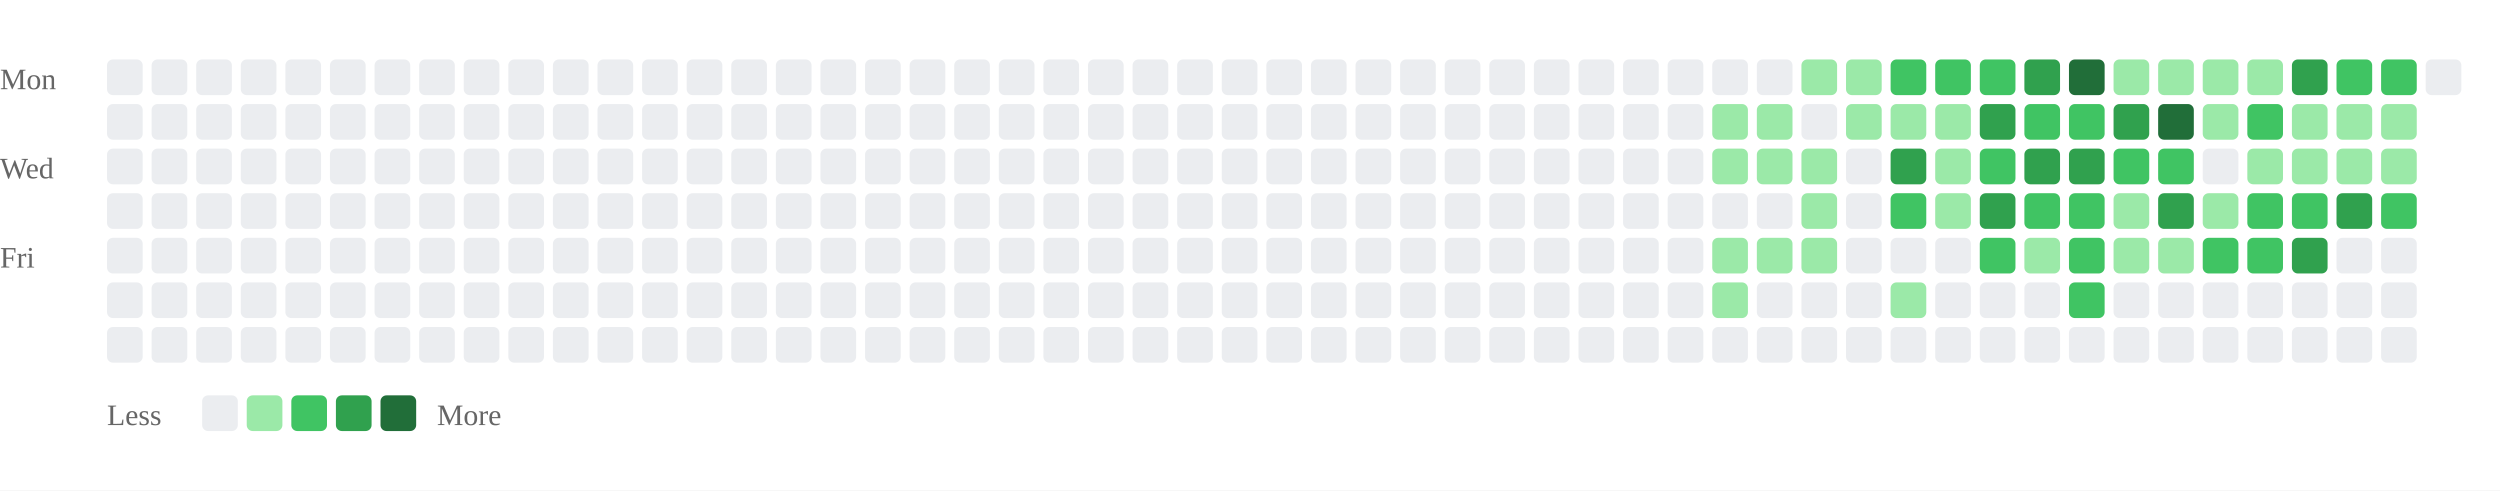
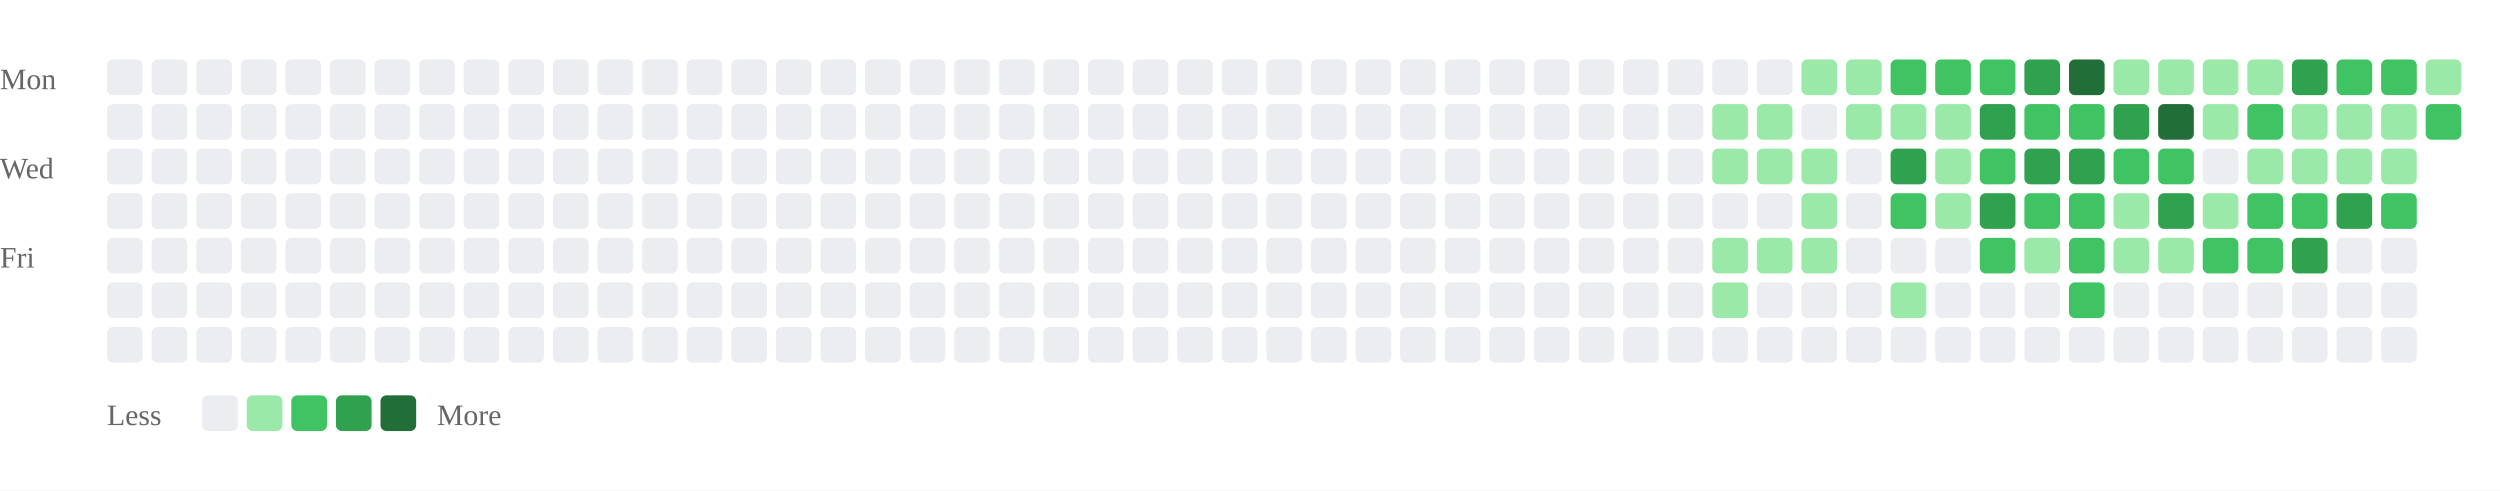
<svg xmlns="http://www.w3.org/2000/svg" width="841" height="165" role="img" aria-label="GitLab contribution heatmap for jianjiale">
  <rect width="100%" height="100%" fill="#ffffff" />
  <text x="0" y="30" font-size="10" fill="#666">Mon</text>
  <text x="0" y="45" font-size="10" fill="#666" />
  <text x="0" y="60" font-size="10" fill="#666">Wed</text>
  <text x="0" y="75" font-size="10" fill="#666" />
  <text x="0" y="90" font-size="10" fill="#666">Fri</text>
  <text x="0" y="105" font-size="10" fill="#666" />
  <text x="0" y="120" font-size="10" fill="#666" />
  <rect x="36" y="20" width="12" height="12" rx="2" fill="#ebedf0" data-date="2025-09-15" data-count="0" />
  <rect x="36" y="35" width="12" height="12" rx="2" fill="#ebedf0" data-date="2025-09-16" data-count="0" />
  <rect x="36" y="50" width="12" height="12" rx="2" fill="#ebedf0" data-date="2025-09-17" data-count="0" />
  <rect x="36" y="65" width="12" height="12" rx="2" fill="#ebedf0" data-date="2025-09-18" data-count="0" />
  <rect x="36" y="80" width="12" height="12" rx="2" fill="#ebedf0" data-date="2025-09-19" data-count="0" />
  <rect x="36" y="95" width="12" height="12" rx="2" fill="#ebedf0" data-date="2025-09-20" data-count="0" />
  <rect x="36" y="110" width="12" height="12" rx="2" fill="#ebedf0" data-date="2025-09-21" data-count="0" />
  <rect x="51" y="20" width="12" height="12" rx="2" fill="#ebedf0" data-date="2025-09-22" data-count="0" />
  <rect x="51" y="35" width="12" height="12" rx="2" fill="#ebedf0" data-date="2025-09-23" data-count="0" />
  <rect x="51" y="50" width="12" height="12" rx="2" fill="#ebedf0" data-date="2025-09-24" data-count="0" />
  <rect x="51" y="65" width="12" height="12" rx="2" fill="#ebedf0" data-date="2025-09-25" data-count="0" />
  <rect x="51" y="80" width="12" height="12" rx="2" fill="#ebedf0" data-date="2025-09-26" data-count="0" />
  <rect x="51" y="95" width="12" height="12" rx="2" fill="#ebedf0" data-date="2025-09-27" data-count="0" />
  <rect x="51" y="110" width="12" height="12" rx="2" fill="#ebedf0" data-date="2025-09-28" data-count="0" />
  <rect x="66" y="20" width="12" height="12" rx="2" fill="#ebedf0" data-date="2025-09-29" data-count="0" />
  <rect x="66" y="35" width="12" height="12" rx="2" fill="#ebedf0" data-date="2025-09-30" data-count="0" />
  <rect x="66" y="50" width="12" height="12" rx="2" fill="#ebedf0" data-date="2025-10-01" data-count="0" />
  <rect x="66" y="65" width="12" height="12" rx="2" fill="#ebedf0" data-date="2025-10-02" data-count="0" />
  <rect x="66" y="80" width="12" height="12" rx="2" fill="#ebedf0" data-date="2025-10-03" data-count="0" />
  <rect x="66" y="95" width="12" height="12" rx="2" fill="#ebedf0" data-date="2025-10-04" data-count="0" />
  <rect x="66" y="110" width="12" height="12" rx="2" fill="#ebedf0" data-date="2025-10-05" data-count="0" />
  <rect x="81" y="20" width="12" height="12" rx="2" fill="#ebedf0" data-date="2025-10-06" data-count="0" />
  <rect x="81" y="35" width="12" height="12" rx="2" fill="#ebedf0" data-date="2025-10-07" data-count="0" />
  <rect x="81" y="50" width="12" height="12" rx="2" fill="#ebedf0" data-date="2025-10-08" data-count="0" />
  <rect x="81" y="65" width="12" height="12" rx="2" fill="#ebedf0" data-date="2025-10-09" data-count="0" />
  <rect x="81" y="80" width="12" height="12" rx="2" fill="#ebedf0" data-date="2025-10-10" data-count="0" />
  <rect x="81" y="95" width="12" height="12" rx="2" fill="#ebedf0" data-date="2025-10-11" data-count="0" />
  <rect x="81" y="110" width="12" height="12" rx="2" fill="#ebedf0" data-date="2025-10-12" data-count="0" />
  <rect x="96" y="20" width="12" height="12" rx="2" fill="#ebedf0" data-date="2025-10-13" data-count="0" />
  <rect x="96" y="35" width="12" height="12" rx="2" fill="#ebedf0" data-date="2025-10-14" data-count="0" />
  <rect x="96" y="50" width="12" height="12" rx="2" fill="#ebedf0" data-date="2025-10-15" data-count="0" />
  <rect x="96" y="65" width="12" height="12" rx="2" fill="#ebedf0" data-date="2025-10-16" data-count="0" />
  <rect x="96" y="80" width="12" height="12" rx="2" fill="#ebedf0" data-date="2025-10-17" data-count="0" />
  <rect x="96" y="95" width="12" height="12" rx="2" fill="#ebedf0" data-date="2025-10-18" data-count="0" />
  <rect x="96" y="110" width="12" height="12" rx="2" fill="#ebedf0" data-date="2025-10-19" data-count="0" />
  <rect x="111" y="20" width="12" height="12" rx="2" fill="#ebedf0" data-date="2025-10-20" data-count="0" />
  <rect x="111" y="35" width="12" height="12" rx="2" fill="#ebedf0" data-date="2025-10-21" data-count="0" />
  <rect x="111" y="50" width="12" height="12" rx="2" fill="#ebedf0" data-date="2025-10-22" data-count="0" />
  <rect x="111" y="65" width="12" height="12" rx="2" fill="#ebedf0" data-date="2025-10-23" data-count="0" />
  <rect x="111" y="80" width="12" height="12" rx="2" fill="#ebedf0" data-date="2025-10-24" data-count="0" />
  <rect x="111" y="95" width="12" height="12" rx="2" fill="#ebedf0" data-date="2025-10-25" data-count="0" />
  <rect x="111" y="110" width="12" height="12" rx="2" fill="#ebedf0" data-date="2025-10-26" data-count="0" />
  <rect x="126" y="20" width="12" height="12" rx="2" fill="#ebedf0" data-date="2025-10-27" data-count="0" />
  <rect x="126" y="35" width="12" height="12" rx="2" fill="#ebedf0" data-date="2025-10-28" data-count="0" />
  <rect x="126" y="50" width="12" height="12" rx="2" fill="#ebedf0" data-date="2025-10-29" data-count="0" />
  <rect x="126" y="65" width="12" height="12" rx="2" fill="#ebedf0" data-date="2025-10-30" data-count="0" />
  <rect x="126" y="80" width="12" height="12" rx="2" fill="#ebedf0" data-date="2025-10-31" data-count="0" />
  <rect x="126" y="95" width="12" height="12" rx="2" fill="#ebedf0" data-date="2025-11-01" data-count="0" />
  <rect x="126" y="110" width="12" height="12" rx="2" fill="#ebedf0" data-date="2025-11-02" data-count="0" />
  <rect x="141" y="20" width="12" height="12" rx="2" fill="#ebedf0" data-date="2025-11-03" data-count="0" />
  <rect x="141" y="35" width="12" height="12" rx="2" fill="#ebedf0" data-date="2025-11-04" data-count="0" />
  <rect x="141" y="50" width="12" height="12" rx="2" fill="#ebedf0" data-date="2025-11-05" data-count="0" />
  <rect x="141" y="65" width="12" height="12" rx="2" fill="#ebedf0" data-date="2025-11-06" data-count="0" />
  <rect x="141" y="80" width="12" height="12" rx="2" fill="#ebedf0" data-date="2025-11-07" data-count="0" />
  <rect x="141" y="95" width="12" height="12" rx="2" fill="#ebedf0" data-date="2025-11-08" data-count="0" />
  <rect x="141" y="110" width="12" height="12" rx="2" fill="#ebedf0" data-date="2025-11-09" data-count="0" />
  <rect x="156" y="20" width="12" height="12" rx="2" fill="#ebedf0" data-date="2025-11-10" data-count="0" />
  <rect x="156" y="35" width="12" height="12" rx="2" fill="#ebedf0" data-date="2025-11-11" data-count="0" />
  <rect x="156" y="50" width="12" height="12" rx="2" fill="#ebedf0" data-date="2025-11-12" data-count="0" />
  <rect x="156" y="65" width="12" height="12" rx="2" fill="#ebedf0" data-date="2025-11-13" data-count="0" />
  <rect x="156" y="80" width="12" height="12" rx="2" fill="#ebedf0" data-date="2025-11-14" data-count="0" />
  <rect x="156" y="95" width="12" height="12" rx="2" fill="#ebedf0" data-date="2025-11-15" data-count="0" />
  <rect x="156" y="110" width="12" height="12" rx="2" fill="#ebedf0" data-date="2025-11-16" data-count="0" />
  <rect x="171" y="20" width="12" height="12" rx="2" fill="#ebedf0" data-date="2025-11-17" data-count="0" />
  <rect x="171" y="35" width="12" height="12" rx="2" fill="#ebedf0" data-date="2025-11-18" data-count="0" />
  <rect x="171" y="50" width="12" height="12" rx="2" fill="#ebedf0" data-date="2025-11-19" data-count="0" />
  <rect x="171" y="65" width="12" height="12" rx="2" fill="#ebedf0" data-date="2025-11-20" data-count="0" />
  <rect x="171" y="80" width="12" height="12" rx="2" fill="#ebedf0" data-date="2025-11-21" data-count="0" />
  <rect x="171" y="95" width="12" height="12" rx="2" fill="#ebedf0" data-date="2025-11-22" data-count="0" />
  <rect x="171" y="110" width="12" height="12" rx="2" fill="#ebedf0" data-date="2025-11-23" data-count="0" />
  <rect x="186" y="20" width="12" height="12" rx="2" fill="#ebedf0" data-date="2025-11-24" data-count="0" />
  <rect x="186" y="35" width="12" height="12" rx="2" fill="#ebedf0" data-date="2025-11-25" data-count="0" />
  <rect x="186" y="50" width="12" height="12" rx="2" fill="#ebedf0" data-date="2025-11-26" data-count="0" />
  <rect x="186" y="65" width="12" height="12" rx="2" fill="#ebedf0" data-date="2025-11-27" data-count="0" />
  <rect x="186" y="80" width="12" height="12" rx="2" fill="#ebedf0" data-date="2025-11-28" data-count="0" />
  <rect x="186" y="95" width="12" height="12" rx="2" fill="#ebedf0" data-date="2025-11-29" data-count="0" />
  <rect x="186" y="110" width="12" height="12" rx="2" fill="#ebedf0" data-date="2025-11-30" data-count="0" />
  <rect x="201" y="20" width="12" height="12" rx="2" fill="#ebedf0" data-date="2025-12-01" data-count="0" />
  <rect x="201" y="35" width="12" height="12" rx="2" fill="#ebedf0" data-date="2025-12-02" data-count="0" />
  <rect x="201" y="50" width="12" height="12" rx="2" fill="#ebedf0" data-date="2025-12-03" data-count="0" />
  <rect x="201" y="65" width="12" height="12" rx="2" fill="#ebedf0" data-date="2025-12-04" data-count="0" />
  <rect x="201" y="80" width="12" height="12" rx="2" fill="#ebedf0" data-date="2025-12-05" data-count="0" />
  <rect x="201" y="95" width="12" height="12" rx="2" fill="#ebedf0" data-date="2025-12-06" data-count="0" />
  <rect x="201" y="110" width="12" height="12" rx="2" fill="#ebedf0" data-date="2025-12-07" data-count="0" />
  <rect x="216" y="20" width="12" height="12" rx="2" fill="#ebedf0" data-date="2025-12-08" data-count="0" />
  <rect x="216" y="35" width="12" height="12" rx="2" fill="#ebedf0" data-date="2025-12-09" data-count="0" />
  <rect x="216" y="50" width="12" height="12" rx="2" fill="#ebedf0" data-date="2025-12-10" data-count="0" />
  <rect x="216" y="65" width="12" height="12" rx="2" fill="#ebedf0" data-date="2025-12-11" data-count="0" />
  <rect x="216" y="80" width="12" height="12" rx="2" fill="#ebedf0" data-date="2025-12-12" data-count="0" />
  <rect x="216" y="95" width="12" height="12" rx="2" fill="#ebedf0" data-date="2025-12-13" data-count="0" />
  <rect x="216" y="110" width="12" height="12" rx="2" fill="#ebedf0" data-date="2025-12-14" data-count="0" />
  <rect x="231" y="20" width="12" height="12" rx="2" fill="#ebedf0" data-date="2025-12-15" data-count="0" />
  <rect x="231" y="35" width="12" height="12" rx="2" fill="#ebedf0" data-date="2025-12-16" data-count="0" />
  <rect x="231" y="50" width="12" height="12" rx="2" fill="#ebedf0" data-date="2025-12-17" data-count="0" />
  <rect x="231" y="65" width="12" height="12" rx="2" fill="#ebedf0" data-date="2025-12-18" data-count="0" />
  <rect x="231" y="80" width="12" height="12" rx="2" fill="#ebedf0" data-date="2025-12-19" data-count="0" />
  <rect x="231" y="95" width="12" height="12" rx="2" fill="#ebedf0" data-date="2025-12-20" data-count="0" />
  <rect x="231" y="110" width="12" height="12" rx="2" fill="#ebedf0" data-date="2025-12-21" data-count="0" />
  <rect x="246" y="20" width="12" height="12" rx="2" fill="#ebedf0" data-date="2025-12-22" data-count="0" />
  <rect x="246" y="35" width="12" height="12" rx="2" fill="#ebedf0" data-date="2025-12-23" data-count="0" />
  <rect x="246" y="50" width="12" height="12" rx="2" fill="#ebedf0" data-date="2025-12-24" data-count="0" />
  <rect x="246" y="65" width="12" height="12" rx="2" fill="#ebedf0" data-date="2025-12-25" data-count="0" />
  <rect x="246" y="80" width="12" height="12" rx="2" fill="#ebedf0" data-date="2025-12-26" data-count="0" />
  <rect x="246" y="95" width="12" height="12" rx="2" fill="#ebedf0" data-date="2025-12-27" data-count="0" />
  <rect x="246" y="110" width="12" height="12" rx="2" fill="#ebedf0" data-date="2025-12-28" data-count="0" />
  <rect x="261" y="20" width="12" height="12" rx="2" fill="#ebedf0" data-date="2025-12-29" data-count="0" />
  <rect x="261" y="35" width="12" height="12" rx="2" fill="#ebedf0" data-date="2025-12-30" data-count="0" />
  <rect x="261" y="50" width="12" height="12" rx="2" fill="#ebedf0" data-date="2025-12-31" data-count="0" />
  <rect x="261" y="65" width="12" height="12" rx="2" fill="#ebedf0" data-date="2026-01-01" data-count="0" />
  <rect x="261" y="80" width="12" height="12" rx="2" fill="#ebedf0" data-date="2026-01-02" data-count="0" />
  <rect x="261" y="95" width="12" height="12" rx="2" fill="#ebedf0" data-date="2026-01-03" data-count="0" />
  <rect x="261" y="110" width="12" height="12" rx="2" fill="#ebedf0" data-date="2026-01-04" data-count="0" />
  <rect x="276" y="20" width="12" height="12" rx="2" fill="#ebedf0" data-date="2026-01-05" data-count="0" />
  <rect x="276" y="35" width="12" height="12" rx="2" fill="#ebedf0" data-date="2026-01-06" data-count="0" />
  <rect x="276" y="50" width="12" height="12" rx="2" fill="#ebedf0" data-date="2026-01-07" data-count="0" />
  <rect x="276" y="65" width="12" height="12" rx="2" fill="#ebedf0" data-date="2026-01-08" data-count="0" />
  <rect x="276" y="80" width="12" height="12" rx="2" fill="#ebedf0" data-date="2026-01-09" data-count="0" />
  <rect x="276" y="95" width="12" height="12" rx="2" fill="#ebedf0" data-date="2026-01-10" data-count="0" />
  <rect x="276" y="110" width="12" height="12" rx="2" fill="#ebedf0" data-date="2026-01-11" data-count="0" />
  <rect x="291" y="20" width="12" height="12" rx="2" fill="#ebedf0" data-date="2026-01-12" data-count="0" />
  <rect x="291" y="35" width="12" height="12" rx="2" fill="#ebedf0" data-date="2026-01-13" data-count="0" />
  <rect x="291" y="50" width="12" height="12" rx="2" fill="#ebedf0" data-date="2026-01-14" data-count="0" />
  <rect x="291" y="65" width="12" height="12" rx="2" fill="#ebedf0" data-date="2026-01-15" data-count="0" />
  <rect x="291" y="80" width="12" height="12" rx="2" fill="#ebedf0" data-date="2026-01-16" data-count="0" />
  <rect x="291" y="95" width="12" height="12" rx="2" fill="#ebedf0" data-date="2026-01-17" data-count="0" />
  <rect x="291" y="110" width="12" height="12" rx="2" fill="#ebedf0" data-date="2026-01-18" data-count="0" />
  <rect x="306" y="20" width="12" height="12" rx="2" fill="#ebedf0" data-date="2026-01-19" data-count="0" />
  <rect x="306" y="35" width="12" height="12" rx="2" fill="#ebedf0" data-date="2026-01-20" data-count="0" />
  <rect x="306" y="50" width="12" height="12" rx="2" fill="#ebedf0" data-date="2026-01-21" data-count="0" />
  <rect x="306" y="65" width="12" height="12" rx="2" fill="#ebedf0" data-date="2026-01-22" data-count="0" />
  <rect x="306" y="80" width="12" height="12" rx="2" fill="#ebedf0" data-date="2026-01-23" data-count="0" />
  <rect x="306" y="95" width="12" height="12" rx="2" fill="#ebedf0" data-date="2026-01-24" data-count="0" />
  <rect x="306" y="110" width="12" height="12" rx="2" fill="#ebedf0" data-date="2026-01-25" data-count="0" />
  <rect x="321" y="20" width="12" height="12" rx="2" fill="#ebedf0" data-date="2026-01-26" data-count="0" />
  <rect x="321" y="35" width="12" height="12" rx="2" fill="#ebedf0" data-date="2026-01-27" data-count="0" />
  <rect x="321" y="50" width="12" height="12" rx="2" fill="#ebedf0" data-date="2026-01-28" data-count="0" />
  <rect x="321" y="65" width="12" height="12" rx="2" fill="#ebedf0" data-date="2026-01-29" data-count="0" />
  <rect x="321" y="80" width="12" height="12" rx="2" fill="#ebedf0" data-date="2026-01-30" data-count="0" />
  <rect x="321" y="95" width="12" height="12" rx="2" fill="#ebedf0" data-date="2026-01-31" data-count="0" />
  <rect x="321" y="110" width="12" height="12" rx="2" fill="#ebedf0" data-date="2026-02-01" data-count="0" />
  <rect x="336" y="20" width="12" height="12" rx="2" fill="#ebedf0" data-date="2026-02-02" data-count="0" />
  <rect x="336" y="35" width="12" height="12" rx="2" fill="#ebedf0" data-date="2026-02-03" data-count="0" />
  <rect x="336" y="50" width="12" height="12" rx="2" fill="#ebedf0" data-date="2026-02-04" data-count="0" />
  <rect x="336" y="65" width="12" height="12" rx="2" fill="#ebedf0" data-date="2026-02-05" data-count="0" />
  <rect x="336" y="80" width="12" height="12" rx="2" fill="#ebedf0" data-date="2026-02-06" data-count="0" />
  <rect x="336" y="95" width="12" height="12" rx="2" fill="#ebedf0" data-date="2026-02-07" data-count="0" />
  <rect x="336" y="110" width="12" height="12" rx="2" fill="#ebedf0" data-date="2026-02-08" data-count="0" />
  <rect x="351" y="20" width="12" height="12" rx="2" fill="#ebedf0" data-date="2026-02-09" data-count="0" />
  <rect x="351" y="35" width="12" height="12" rx="2" fill="#ebedf0" data-date="2026-02-10" data-count="0" />
  <rect x="351" y="50" width="12" height="12" rx="2" fill="#ebedf0" data-date="2026-02-11" data-count="0" />
  <rect x="351" y="65" width="12" height="12" rx="2" fill="#ebedf0" data-date="2026-02-12" data-count="0" />
  <rect x="351" y="80" width="12" height="12" rx="2" fill="#ebedf0" data-date="2026-02-13" data-count="0" />
  <rect x="351" y="95" width="12" height="12" rx="2" fill="#ebedf0" data-date="2026-02-14" data-count="0" />
  <rect x="351" y="110" width="12" height="12" rx="2" fill="#ebedf0" data-date="2026-02-15" data-count="0" />
  <rect x="366" y="20" width="12" height="12" rx="2" fill="#ebedf0" data-date="2026-02-16" data-count="0" />
  <rect x="366" y="35" width="12" height="12" rx="2" fill="#ebedf0" data-date="2026-02-17" data-count="0" />
  <rect x="366" y="50" width="12" height="12" rx="2" fill="#ebedf0" data-date="2026-02-18" data-count="0" />
  <rect x="366" y="65" width="12" height="12" rx="2" fill="#ebedf0" data-date="2026-02-19" data-count="0" />
  <rect x="366" y="80" width="12" height="12" rx="2" fill="#ebedf0" data-date="2026-02-20" data-count="0" />
  <rect x="366" y="95" width="12" height="12" rx="2" fill="#ebedf0" data-date="2026-02-21" data-count="0" />
  <rect x="366" y="110" width="12" height="12" rx="2" fill="#ebedf0" data-date="2026-02-22" data-count="0" />
  <rect x="381" y="20" width="12" height="12" rx="2" fill="#ebedf0" data-date="2026-02-23" data-count="0" />
  <rect x="381" y="35" width="12" height="12" rx="2" fill="#ebedf0" data-date="2026-02-24" data-count="0" />
  <rect x="381" y="50" width="12" height="12" rx="2" fill="#ebedf0" data-date="2026-02-25" data-count="0" />
  <rect x="381" y="65" width="12" height="12" rx="2" fill="#ebedf0" data-date="2026-02-26" data-count="0" />
  <rect x="381" y="80" width="12" height="12" rx="2" fill="#ebedf0" data-date="2026-02-27" data-count="0" />
  <rect x="381" y="95" width="12" height="12" rx="2" fill="#ebedf0" data-date="2026-02-28" data-count="0" />
  <rect x="381" y="110" width="12" height="12" rx="2" fill="#ebedf0" data-date="2026-03-01" data-count="0" />
  <rect x="396" y="20" width="12" height="12" rx="2" fill="#ebedf0" data-date="2026-03-02" data-count="0" />
  <rect x="396" y="35" width="12" height="12" rx="2" fill="#ebedf0" data-date="2026-03-03" data-count="0" />
  <rect x="396" y="50" width="12" height="12" rx="2" fill="#ebedf0" data-date="2026-03-04" data-count="0" />
  <rect x="396" y="65" width="12" height="12" rx="2" fill="#ebedf0" data-date="2026-03-05" data-count="0" />
  <rect x="396" y="80" width="12" height="12" rx="2" fill="#ebedf0" data-date="2026-03-06" data-count="0" />
  <rect x="396" y="95" width="12" height="12" rx="2" fill="#ebedf0" data-date="2026-03-07" data-count="0" />
  <rect x="396" y="110" width="12" height="12" rx="2" fill="#ebedf0" data-date="2026-03-08" data-count="0" />
  <rect x="411" y="20" width="12" height="12" rx="2" fill="#ebedf0" data-date="2026-03-09" data-count="0" />
  <rect x="411" y="35" width="12" height="12" rx="2" fill="#ebedf0" data-date="2026-03-10" data-count="0" />
  <rect x="411" y="50" width="12" height="12" rx="2" fill="#ebedf0" data-date="2026-03-11" data-count="0" />
  <rect x="411" y="65" width="12" height="12" rx="2" fill="#ebedf0" data-date="2026-03-12" data-count="0" />
  <rect x="411" y="80" width="12" height="12" rx="2" fill="#ebedf0" data-date="2026-03-13" data-count="0" />
  <rect x="411" y="95" width="12" height="12" rx="2" fill="#ebedf0" data-date="2026-03-14" data-count="0" />
  <rect x="411" y="110" width="12" height="12" rx="2" fill="#ebedf0" data-date="2026-03-15" data-count="0" />
  <rect x="426" y="20" width="12" height="12" rx="2" fill="#ebedf0" data-date="2026-03-16" data-count="0" />
  <rect x="426" y="35" width="12" height="12" rx="2" fill="#ebedf0" data-date="2026-03-17" data-count="0" />
  <rect x="426" y="50" width="12" height="12" rx="2" fill="#ebedf0" data-date="2026-03-18" data-count="0" />
  <rect x="426" y="65" width="12" height="12" rx="2" fill="#ebedf0" data-date="2026-03-19" data-count="0" />
  <rect x="426" y="80" width="12" height="12" rx="2" fill="#ebedf0" data-date="2026-03-20" data-count="0" />
  <rect x="426" y="95" width="12" height="12" rx="2" fill="#ebedf0" data-date="2026-03-21" data-count="0" />
  <rect x="426" y="110" width="12" height="12" rx="2" fill="#ebedf0" data-date="2026-03-22" data-count="0" />
  <rect x="441" y="20" width="12" height="12" rx="2" fill="#ebedf0" data-date="2026-03-23" data-count="0" />
  <rect x="441" y="35" width="12" height="12" rx="2" fill="#ebedf0" data-date="2026-03-24" data-count="0" />
  <rect x="441" y="50" width="12" height="12" rx="2" fill="#ebedf0" data-date="2026-03-25" data-count="0" />
  <rect x="441" y="65" width="12" height="12" rx="2" fill="#ebedf0" data-date="2026-03-26" data-count="0" />
  <rect x="441" y="80" width="12" height="12" rx="2" fill="#ebedf0" data-date="2026-03-27" data-count="0" />
  <rect x="441" y="95" width="12" height="12" rx="2" fill="#ebedf0" data-date="2026-03-28" data-count="0" />
  <rect x="441" y="110" width="12" height="12" rx="2" fill="#ebedf0" data-date="2026-03-29" data-count="0" />
  <rect x="456" y="20" width="12" height="12" rx="2" fill="#ebedf0" data-date="2026-03-30" data-count="0" />
  <rect x="456" y="35" width="12" height="12" rx="2" fill="#ebedf0" data-date="2026-03-31" data-count="0" />
  <rect x="456" y="50" width="12" height="12" rx="2" fill="#ebedf0" data-date="2026-04-01" data-count="0" />
  <rect x="456" y="65" width="12" height="12" rx="2" fill="#ebedf0" data-date="2026-04-02" data-count="0" />
  <rect x="456" y="80" width="12" height="12" rx="2" fill="#ebedf0" data-date="2026-04-03" data-count="0" />
  <rect x="456" y="95" width="12" height="12" rx="2" fill="#ebedf0" data-date="2026-04-04" data-count="0" />
  <rect x="456" y="110" width="12" height="12" rx="2" fill="#ebedf0" data-date="2026-04-05" data-count="0" />
  <rect x="471" y="20" width="12" height="12" rx="2" fill="#ebedf0" data-date="2026-04-06" data-count="0" />
  <rect x="471" y="35" width="12" height="12" rx="2" fill="#ebedf0" data-date="2026-04-07" data-count="0" />
  <rect x="471" y="50" width="12" height="12" rx="2" fill="#ebedf0" data-date="2026-04-08" data-count="0" />
  <rect x="471" y="65" width="12" height="12" rx="2" fill="#ebedf0" data-date="2026-04-09" data-count="0" />
  <rect x="471" y="80" width="12" height="12" rx="2" fill="#ebedf0" data-date="2026-04-10" data-count="0" />
  <rect x="471" y="95" width="12" height="12" rx="2" fill="#ebedf0" data-date="2026-04-11" data-count="0" />
  <rect x="471" y="110" width="12" height="12" rx="2" fill="#ebedf0" data-date="2026-04-12" data-count="0" />
  <rect x="486" y="20" width="12" height="12" rx="2" fill="#ebedf0" data-date="2026-04-13" data-count="0" />
  <rect x="486" y="35" width="12" height="12" rx="2" fill="#ebedf0" data-date="2026-04-14" data-count="0" />
  <rect x="486" y="50" width="12" height="12" rx="2" fill="#ebedf0" data-date="2026-04-15" data-count="0" />
  <rect x="486" y="65" width="12" height="12" rx="2" fill="#ebedf0" data-date="2026-04-16" data-count="0" />
  <rect x="486" y="80" width="12" height="12" rx="2" fill="#ebedf0" data-date="2026-04-17" data-count="0" />
  <rect x="486" y="95" width="12" height="12" rx="2" fill="#ebedf0" data-date="2026-04-18" data-count="0" />
  <rect x="486" y="110" width="12" height="12" rx="2" fill="#ebedf0" data-date="2026-04-19" data-count="0" />
  <rect x="501" y="20" width="12" height="12" rx="2" fill="#ebedf0" data-date="2026-04-20" data-count="0" />
  <rect x="501" y="35" width="12" height="12" rx="2" fill="#ebedf0" data-date="2026-04-21" data-count="0" />
  <rect x="501" y="50" width="12" height="12" rx="2" fill="#ebedf0" data-date="2026-04-22" data-count="0" />
  <rect x="501" y="65" width="12" height="12" rx="2" fill="#ebedf0" data-date="2026-04-23" data-count="0" />
  <rect x="501" y="80" width="12" height="12" rx="2" fill="#ebedf0" data-date="2026-04-24" data-count="0" />
  <rect x="501" y="95" width="12" height="12" rx="2" fill="#ebedf0" data-date="2026-04-25" data-count="0" />
  <rect x="501" y="110" width="12" height="12" rx="2" fill="#ebedf0" data-date="2026-04-26" data-count="0" />
  <rect x="516" y="20" width="12" height="12" rx="2" fill="#ebedf0" data-date="2026-04-27" data-count="0" />
  <rect x="516" y="35" width="12" height="12" rx="2" fill="#ebedf0" data-date="2026-04-28" data-count="0" />
  <rect x="516" y="50" width="12" height="12" rx="2" fill="#ebedf0" data-date="2026-04-29" data-count="0" />
  <rect x="516" y="65" width="12" height="12" rx="2" fill="#ebedf0" data-date="2026-04-30" data-count="0" />
  <rect x="516" y="80" width="12" height="12" rx="2" fill="#ebedf0" data-date="2026-05-01" data-count="0" />
  <rect x="516" y="95" width="12" height="12" rx="2" fill="#ebedf0" data-date="2026-05-02" data-count="0" />
  <rect x="516" y="110" width="12" height="12" rx="2" fill="#ebedf0" data-date="2026-05-03" data-count="0" />
  <rect x="531" y="20" width="12" height="12" rx="2" fill="#ebedf0" data-date="2026-05-04" data-count="0" />
  <rect x="531" y="35" width="12" height="12" rx="2" fill="#ebedf0" data-date="2026-05-05" data-count="0" />
  <rect x="531" y="50" width="12" height="12" rx="2" fill="#ebedf0" data-date="2026-05-06" data-count="0" />
  <rect x="531" y="65" width="12" height="12" rx="2" fill="#ebedf0" data-date="2026-05-07" data-count="0" />
  <rect x="531" y="80" width="12" height="12" rx="2" fill="#ebedf0" data-date="2026-05-08" data-count="0" />
  <rect x="531" y="95" width="12" height="12" rx="2" fill="#ebedf0" data-date="2026-05-09" data-count="0" />
  <rect x="531" y="110" width="12" height="12" rx="2" fill="#ebedf0" data-date="2026-05-10" data-count="0" />
  <rect x="546" y="20" width="12" height="12" rx="2" fill="#ebedf0" data-date="2026-05-11" data-count="0" />
  <rect x="546" y="35" width="12" height="12" rx="2" fill="#ebedf0" data-date="2026-05-12" data-count="0" />
  <rect x="546" y="50" width="12" height="12" rx="2" fill="#ebedf0" data-date="2026-05-13" data-count="0" />
  <rect x="546" y="65" width="12" height="12" rx="2" fill="#ebedf0" data-date="2026-05-14" data-count="0" />
  <rect x="546" y="80" width="12" height="12" rx="2" fill="#ebedf0" data-date="2026-05-15" data-count="0" />
  <rect x="546" y="95" width="12" height="12" rx="2" fill="#ebedf0" data-date="2026-05-16" data-count="0" />
  <rect x="546" y="110" width="12" height="12" rx="2" fill="#ebedf0" data-date="2026-05-17" data-count="0" />
  <rect x="561" y="20" width="12" height="12" rx="2" fill="#ebedf0" data-date="2026-05-18" data-count="0" />
  <rect x="561" y="35" width="12" height="12" rx="2" fill="#ebedf0" data-date="2026-05-19" data-count="0" />
  <rect x="561" y="50" width="12" height="12" rx="2" fill="#ebedf0" data-date="2026-05-20" data-count="0" />
  <rect x="561" y="65" width="12" height="12" rx="2" fill="#ebedf0" data-date="2026-05-21" data-count="0" />
  <rect x="561" y="80" width="12" height="12" rx="2" fill="#ebedf0" data-date="2026-05-22" data-count="0" />
  <rect x="561" y="95" width="12" height="12" rx="2" fill="#ebedf0" data-date="2026-05-23" data-count="0" />
  <rect x="561" y="110" width="12" height="12" rx="2" fill="#ebedf0" data-date="2026-05-24" data-count="0" />
  <rect x="576" y="20" width="12" height="12" rx="2" fill="#ebedf0" data-date="2026-05-25" data-count="0" />
  <rect x="576" y="35" width="12" height="12" rx="2" fill="#9be9a8" data-date="2026-05-26" data-count="1" />
  <rect x="576" y="50" width="12" height="12" rx="2" fill="#9be9a8" data-date="2026-05-27" data-count="1" />
  <rect x="576" y="65" width="12" height="12" rx="2" fill="#ebedf0" data-date="2026-05-28" data-count="0" />
  <rect x="576" y="80" width="12" height="12" rx="2" fill="#9be9a8" data-date="2026-05-29" data-count="7" />
  <rect x="576" y="95" width="12" height="12" rx="2" fill="#9be9a8" data-date="2026-05-30" data-count="2" />
  <rect x="576" y="110" width="12" height="12" rx="2" fill="#ebedf0" data-date="2026-05-31" data-count="0" />
  <rect x="591" y="20" width="12" height="12" rx="2" fill="#ebedf0" data-date="2026-06-01" data-count="0" />
  <rect x="591" y="35" width="12" height="12" rx="2" fill="#9be9a8" data-date="2026-06-02" data-count="2" />
  <rect x="591" y="50" width="12" height="12" rx="2" fill="#9be9a8" data-date="2026-06-03" data-count="4" />
  <rect x="591" y="65" width="12" height="12" rx="2" fill="#ebedf0" data-date="2026-06-04" data-count="0" />
  <rect x="591" y="80" width="12" height="12" rx="2" fill="#9be9a8" data-date="2026-06-05" data-count="1" />
  <rect x="591" y="95" width="12" height="12" rx="2" fill="#ebedf0" data-date="2026-06-06" data-count="0" />
  <rect x="591" y="110" width="12" height="12" rx="2" fill="#ebedf0" data-date="2026-06-07" data-count="0" />
  <rect x="606" y="20" width="12" height="12" rx="2" fill="#9be9a8" data-date="2026-06-08" data-count="3" />
  <rect x="606" y="35" width="12" height="12" rx="2" fill="#ebedf0" data-date="2026-06-09" data-count="0" />
  <rect x="606" y="50" width="12" height="12" rx="2" fill="#9be9a8" data-date="2026-06-10" data-count="3" />
  <rect x="606" y="65" width="12" height="12" rx="2" fill="#9be9a8" data-date="2026-06-11" data-count="1" />
  <rect x="606" y="80" width="12" height="12" rx="2" fill="#9be9a8" data-date="2026-06-12" data-count="4" />
  <rect x="606" y="95" width="12" height="12" rx="2" fill="#ebedf0" data-date="2026-06-13" data-count="0" />
  <rect x="606" y="110" width="12" height="12" rx="2" fill="#ebedf0" data-date="2026-06-14" data-count="0" />
  <rect x="621" y="20" width="12" height="12" rx="2" fill="#9be9a8" data-date="2026-06-15" data-count="4" />
  <rect x="621" y="35" width="12" height="12" rx="2" fill="#9be9a8" data-date="2026-06-16" data-count="4" />
  <rect x="621" y="50" width="12" height="12" rx="2" fill="#ebedf0" data-date="2026-06-17" data-count="0" />
  <rect x="621" y="65" width="12" height="12" rx="2" fill="#ebedf0" data-date="2026-06-18" data-count="0" />
  <rect x="621" y="80" width="12" height="12" rx="2" fill="#ebedf0" data-date="2026-06-19" data-count="0" />
  <rect x="621" y="95" width="12" height="12" rx="2" fill="#ebedf0" data-date="2026-06-20" data-count="0" />
  <rect x="621" y="110" width="12" height="12" rx="2" fill="#ebedf0" data-date="2026-06-21" data-count="0" />
  <rect x="636" y="20" width="12" height="12" rx="2" fill="#40c463" data-date="2026-06-22" data-count="11" />
  <rect x="636" y="35" width="12" height="12" rx="2" fill="#9be9a8" data-date="2026-06-23" data-count="4" />
  <rect x="636" y="50" width="12" height="12" rx="2" fill="#30a14e" data-date="2026-06-24" data-count="19" />
  <rect x="636" y="65" width="12" height="12" rx="2" fill="#40c463" data-date="2026-06-25" data-count="10" />
  <rect x="636" y="80" width="12" height="12" rx="2" fill="#ebedf0" data-date="2026-06-26" data-count="0" />
  <rect x="636" y="95" width="12" height="12" rx="2" fill="#9be9a8" data-date="2026-06-27" data-count="3" />
  <rect x="636" y="110" width="12" height="12" rx="2" fill="#ebedf0" data-date="2026-06-28" data-count="0" />
  <rect x="651" y="20" width="12" height="12" rx="2" fill="#40c463" data-date="2026-06-29" data-count="12" />
  <rect x="651" y="35" width="12" height="12" rx="2" fill="#9be9a8" data-date="2026-06-30" data-count="3" />
  <rect x="651" y="50" width="12" height="12" rx="2" fill="#9be9a8" data-date="2026-07-01" data-count="4" />
  <rect x="651" y="65" width="12" height="12" rx="2" fill="#9be9a8" data-date="2026-07-02" data-count="4" />
  <rect x="651" y="80" width="12" height="12" rx="2" fill="#ebedf0" data-date="2026-07-03" data-count="0" />
  <rect x="651" y="95" width="12" height="12" rx="2" fill="#ebedf0" data-date="2026-07-04" data-count="0" />
  <rect x="651" y="110" width="12" height="12" rx="2" fill="#ebedf0" data-date="2026-07-05" data-count="0" />
  <rect x="666" y="20" width="12" height="12" rx="2" fill="#40c463" data-date="2026-07-06" data-count="15" />
  <rect x="666" y="35" width="12" height="12" rx="2" fill="#30a14e" data-date="2026-07-07" data-count="16" />
  <rect x="666" y="50" width="12" height="12" rx="2" fill="#40c463" data-date="2026-07-08" data-count="15" />
  <rect x="666" y="65" width="12" height="12" rx="2" fill="#30a14e" data-date="2026-07-09" data-count="17" />
  <rect x="666" y="80" width="12" height="12" rx="2" fill="#40c463" data-date="2026-07-10" data-count="9" />
  <rect x="666" y="95" width="12" height="12" rx="2" fill="#ebedf0" data-date="2026-07-11" data-count="0" />
  <rect x="666" y="110" width="12" height="12" rx="2" fill="#ebedf0" data-date="2026-07-12" data-count="0" />
  <rect x="681" y="20" width="12" height="12" rx="2" fill="#30a14e" data-date="2026-07-13" data-count="19" />
  <rect x="681" y="35" width="12" height="12" rx="2" fill="#40c463" data-date="2026-07-14" data-count="10" />
  <rect x="681" y="50" width="12" height="12" rx="2" fill="#30a14e" data-date="2026-07-15" data-count="20" />
  <rect x="681" y="65" width="12" height="12" rx="2" fill="#40c463" data-date="2026-07-16" data-count="12" />
  <rect x="681" y="80" width="12" height="12" rx="2" fill="#9be9a8" data-date="2026-07-17" data-count="6" />
  <rect x="681" y="95" width="12" height="12" rx="2" fill="#ebedf0" data-date="2026-07-18" data-count="0" />
  <rect x="681" y="110" width="12" height="12" rx="2" fill="#ebedf0" data-date="2026-07-19" data-count="0" />
  <rect x="696" y="20" width="12" height="12" rx="2" fill="#216e39" data-date="2026-07-20" data-count="31" />
  <rect x="696" y="35" width="12" height="12" rx="2" fill="#40c463" data-date="2026-07-21" data-count="12" />
  <rect x="696" y="50" width="12" height="12" rx="2" fill="#30a14e" data-date="2026-07-22" data-count="16" />
  <rect x="696" y="65" width="12" height="12" rx="2" fill="#40c463" data-date="2026-07-23" data-count="14" />
  <rect x="696" y="80" width="12" height="12" rx="2" fill="#40c463" data-date="2026-07-24" data-count="14" />
  <rect x="696" y="95" width="12" height="12" rx="2" fill="#40c463" data-date="2026-07-25" data-count="11" />
  <rect x="696" y="110" width="12" height="12" rx="2" fill="#ebedf0" data-date="2026-07-26" data-count="0" />
  <rect x="711" y="20" width="12" height="12" rx="2" fill="#9be9a8" data-date="2026-07-27" data-count="1" />
  <rect x="711" y="35" width="12" height="12" rx="2" fill="#30a14e" data-date="2026-07-28" data-count="21" />
  <rect x="711" y="50" width="12" height="12" rx="2" fill="#40c463" data-date="2026-07-29" data-count="8" />
  <rect x="711" y="65" width="12" height="12" rx="2" fill="#9be9a8" data-date="2026-07-30" data-count="1" />
  <rect x="711" y="80" width="12" height="12" rx="2" fill="#9be9a8" data-date="2026-07-31" data-count="3" />
  <rect x="711" y="95" width="12" height="12" rx="2" fill="#ebedf0" data-date="2026-08-01" data-count="0" />
  <rect x="711" y="110" width="12" height="12" rx="2" fill="#ebedf0" data-date="2026-08-02" data-count="0" />
  <rect x="726" y="20" width="12" height="12" rx="2" fill="#9be9a8" data-date="2026-08-03" data-count="5" />
  <rect x="726" y="35" width="12" height="12" rx="2" fill="#216e39" data-date="2026-08-04" data-count="25" />
  <rect x="726" y="50" width="12" height="12" rx="2" fill="#40c463" data-date="2026-08-05" data-count="14" />
  <rect x="726" y="65" width="12" height="12" rx="2" fill="#30a14e" data-date="2026-08-06" data-count="16" />
  <rect x="726" y="80" width="12" height="12" rx="2" fill="#9be9a8" data-date="2026-08-07" data-count="3" />
  <rect x="726" y="95" width="12" height="12" rx="2" fill="#ebedf0" data-date="2026-08-08" data-count="0" />
  <rect x="726" y="110" width="12" height="12" rx="2" fill="#ebedf0" data-date="2026-08-09" data-count="0" />
  <rect x="741" y="20" width="12" height="12" rx="2" fill="#9be9a8" data-date="2026-08-10" data-count="7" />
  <rect x="741" y="35" width="12" height="12" rx="2" fill="#9be9a8" data-date="2026-08-11" data-count="2" />
  <rect x="741" y="50" width="12" height="12" rx="2" fill="#ebedf0" data-date="2026-08-12" data-count="0" />
  <rect x="741" y="65" width="12" height="12" rx="2" fill="#9be9a8" data-date="2026-08-13" data-count="6" />
  <rect x="741" y="80" width="12" height="12" rx="2" fill="#40c463" data-date="2026-08-14" data-count="12" />
  <rect x="741" y="95" width="12" height="12" rx="2" fill="#ebedf0" data-date="2026-08-15" data-count="0" />
  <rect x="741" y="110" width="12" height="12" rx="2" fill="#ebedf0" data-date="2026-08-16" data-count="0" />
  <rect x="756" y="20" width="12" height="12" rx="2" fill="#9be9a8" data-date="2026-08-17" data-count="2" />
  <rect x="756" y="35" width="12" height="12" rx="2" fill="#40c463" data-date="2026-08-18" data-count="14" />
  <rect x="756" y="50" width="12" height="12" rx="2" fill="#9be9a8" data-date="2026-08-19" data-count="6" />
  <rect x="756" y="65" width="12" height="12" rx="2" fill="#40c463" data-date="2026-08-20" data-count="14" />
  <rect x="756" y="80" width="12" height="12" rx="2" fill="#40c463" data-date="2026-08-21" data-count="11" />
  <rect x="756" y="95" width="12" height="12" rx="2" fill="#ebedf0" data-date="2026-08-22" data-count="0" />
  <rect x="756" y="110" width="12" height="12" rx="2" fill="#ebedf0" data-date="2026-08-23" data-count="0" />
  <rect x="771" y="20" width="12" height="12" rx="2" fill="#30a14e" data-date="2026-08-24" data-count="19" />
  <rect x="771" y="35" width="12" height="12" rx="2" fill="#9be9a8" data-date="2026-08-25" data-count="2" />
  <rect x="771" y="50" width="12" height="12" rx="2" fill="#9be9a8" data-date="2026-08-26" data-count="3" />
  <rect x="771" y="65" width="12" height="12" rx="2" fill="#40c463" data-date="2026-08-27" data-count="8" />
  <rect x="771" y="80" width="12" height="12" rx="2" fill="#30a14e" data-date="2026-08-28" data-count="16" />
  <rect x="771" y="95" width="12" height="12" rx="2" fill="#ebedf0" data-date="2026-08-29" data-count="0" />
  <rect x="771" y="110" width="12" height="12" rx="2" fill="#ebedf0" data-date="2026-08-30" data-count="0" />
  <rect x="786" y="20" width="12" height="12" rx="2" fill="#40c463" data-date="2026-08-31" data-count="10" />
  <rect x="786" y="35" width="12" height="12" rx="2" fill="#9be9a8" data-date="2026-09-01" data-count="4" />
  <rect x="786" y="50" width="12" height="12" rx="2" fill="#9be9a8" data-date="2026-09-02" data-count="7" />
  <rect x="786" y="65" width="12" height="12" rx="2" fill="#30a14e" data-date="2026-09-03" data-count="16" />
  <rect x="786" y="80" width="12" height="12" rx="2" fill="#ebedf0" data-date="2026-09-04" data-count="0" />
  <rect x="786" y="95" width="12" height="12" rx="2" fill="#ebedf0" data-date="2026-09-05" data-count="0" />
  <rect x="786" y="110" width="12" height="12" rx="2" fill="#ebedf0" data-date="2026-09-06" data-count="0" />
  <rect x="801" y="20" width="12" height="12" rx="2" fill="#40c463" data-date="2026-09-07" data-count="9" />
  <rect x="801" y="35" width="12" height="12" rx="2" fill="#9be9a8" data-date="2026-09-08" data-count="2" />
  <rect x="801" y="50" width="12" height="12" rx="2" fill="#9be9a8" data-date="2026-09-09" data-count="6" />
  <rect x="801" y="65" width="12" height="12" rx="2" fill="#40c463" data-date="2026-09-10" data-count="11" />
  <rect x="801" y="80" width="12" height="12" rx="2" fill="#ebedf0" data-date="2026-09-11" data-count="0" />
  <rect x="801" y="95" width="12" height="12" rx="2" fill="#ebedf0" data-date="2026-09-12" data-count="0" />
  <rect x="801" y="110" width="12" height="12" rx="2" fill="#ebedf0" data-date="2026-09-13" data-count="0" />
-   <rect x="816" y="20" width="12" height="12" rx="2" fill="#ebedf0" data-date="2026-09-14" data-count="0" />
+   <rect x="816" y="20" width="12" height="12" rx="2" fill="#9be9a8" data-date="2026-09-14" data-count="5" />
+   <rect x="816" y="35" width="12" height="12" rx="2" fill="#40c463" data-date="2026-09-15" data-count="14" />
  <text x="36" y="143" font-size="10" fill="#666">Less</text>
  <rect x="68" y="133" width="12" height="12" rx="2" fill="#ebedf0" />
  <rect x="83" y="133" width="12" height="12" rx="2" fill="#9be9a8" />
  <rect x="98" y="133" width="12" height="12" rx="2" fill="#40c463" />
  <rect x="113" y="133" width="12" height="12" rx="2" fill="#30a14e" />
  <rect x="128" y="133" width="12" height="12" rx="2" fill="#216e39" />
  <text x="147" y="143" font-size="10" fill="#666">More</text>
</svg>
